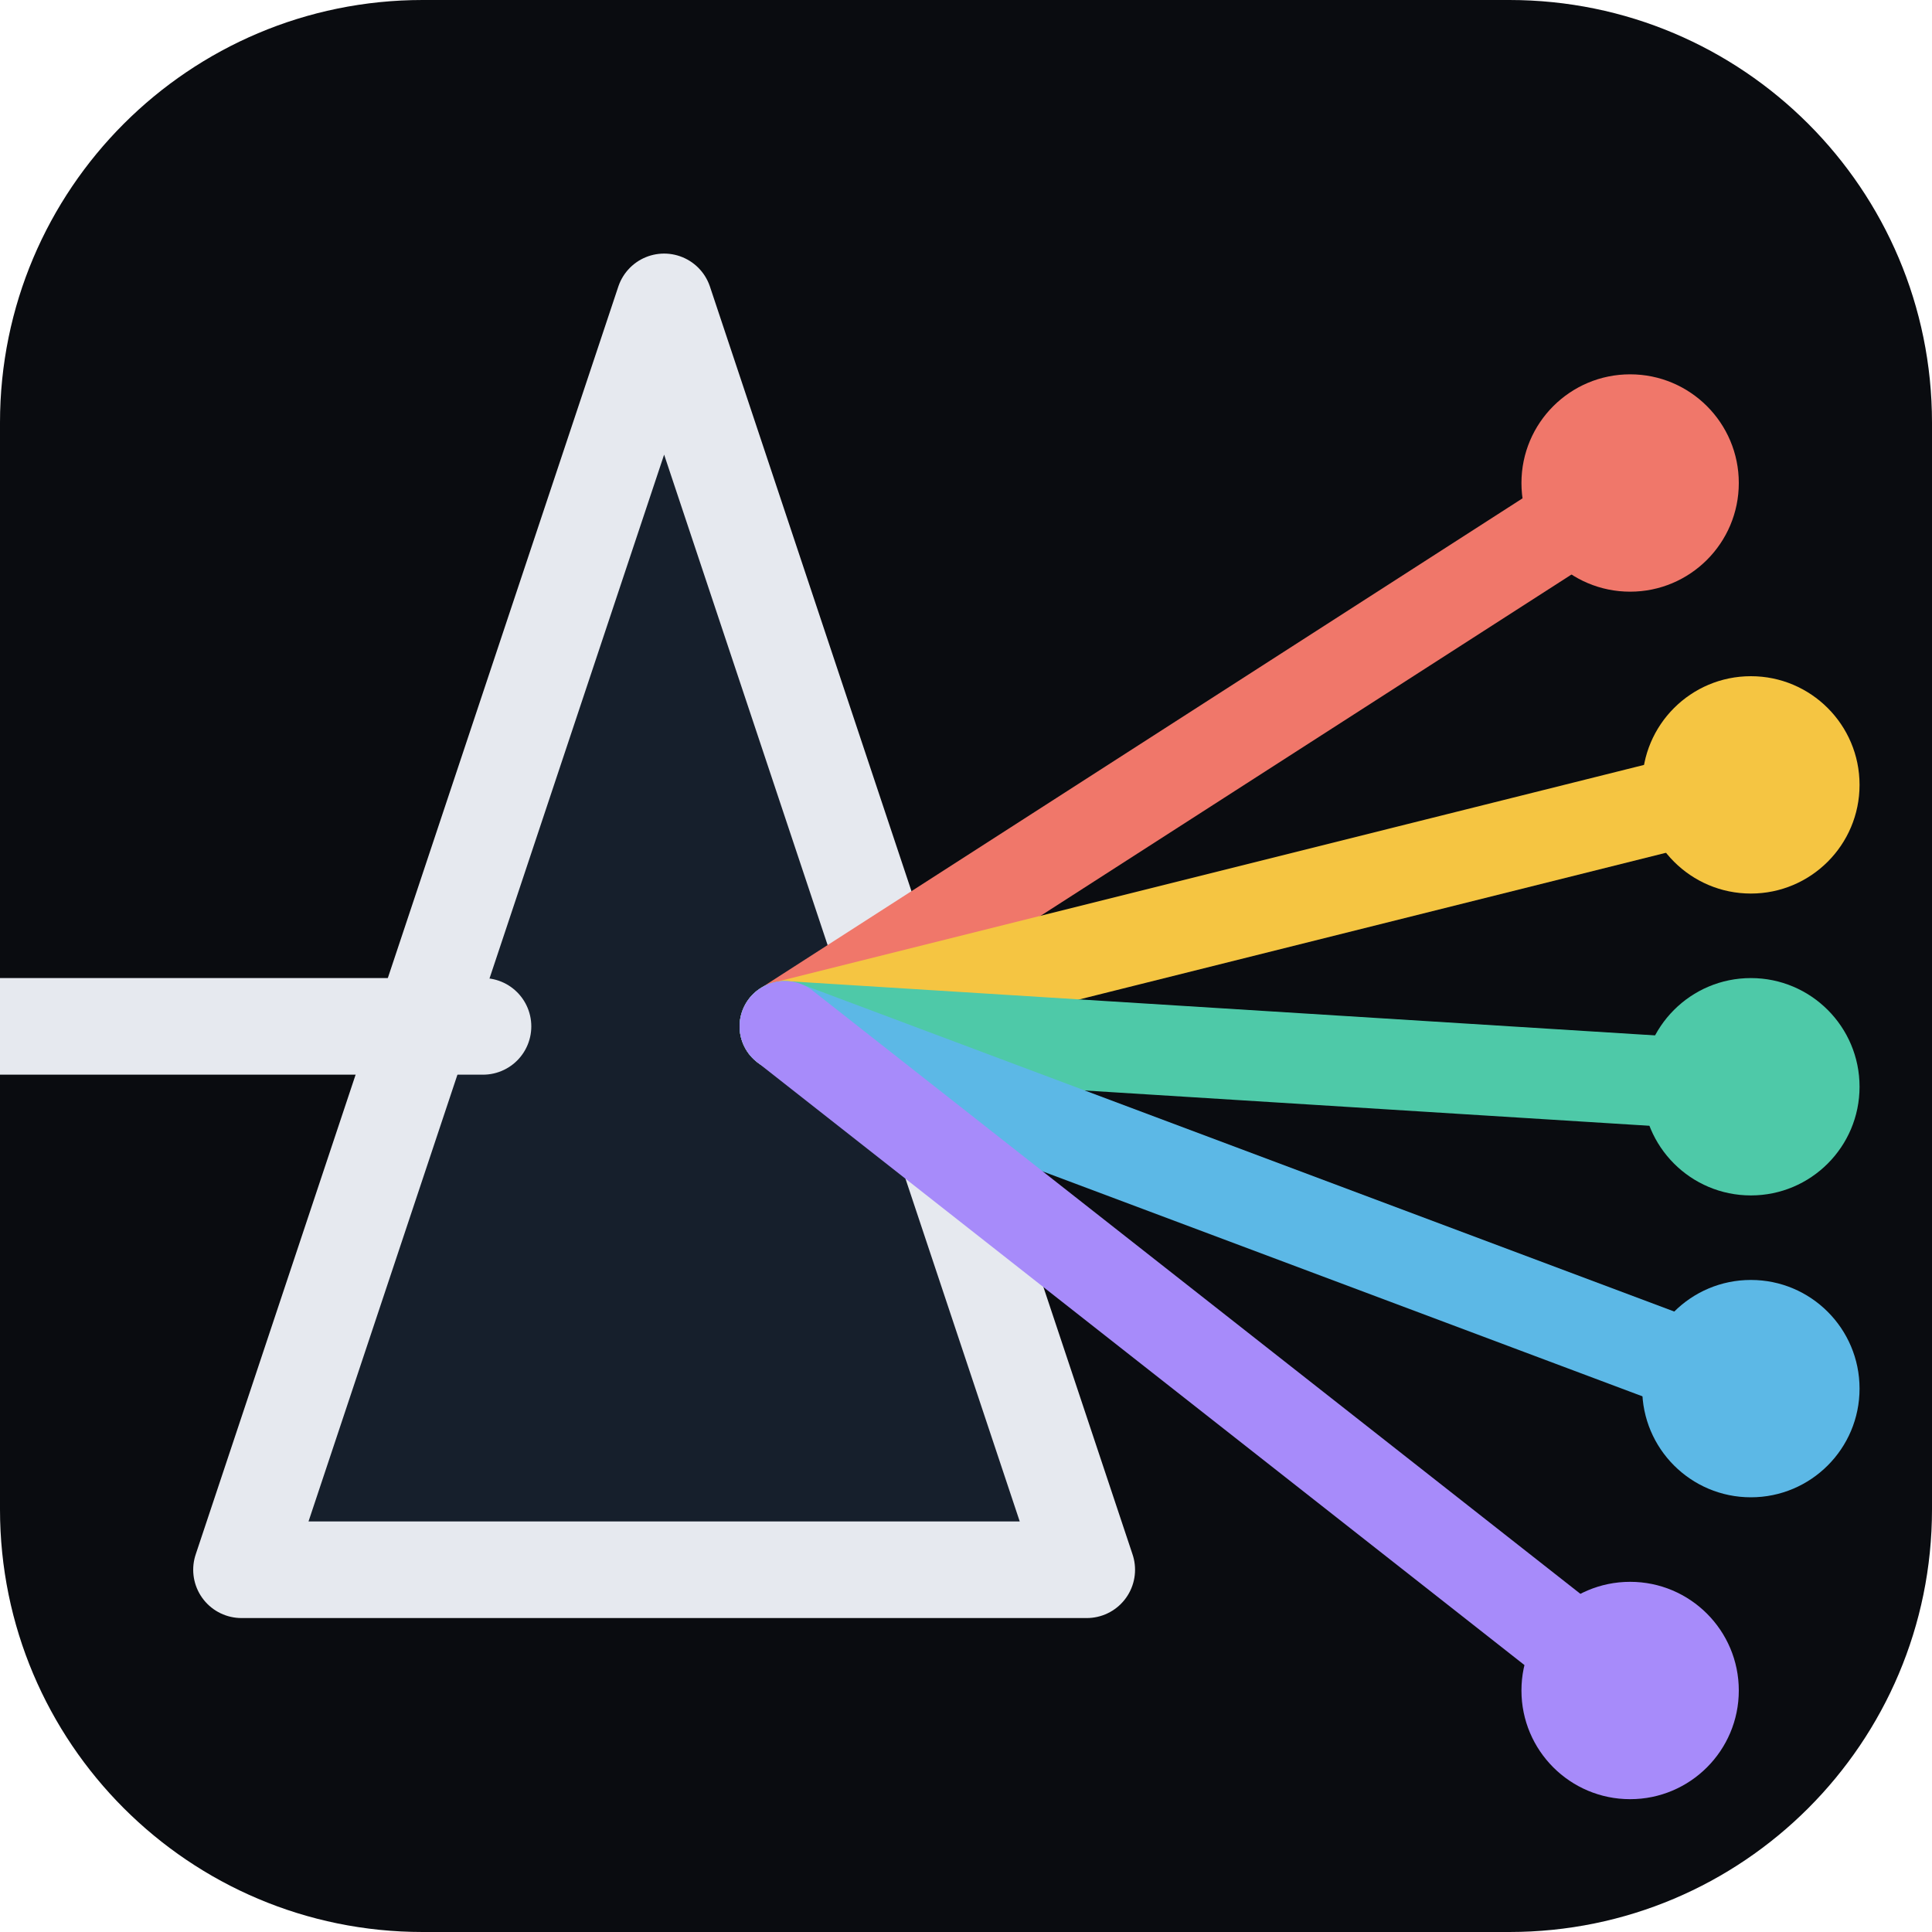
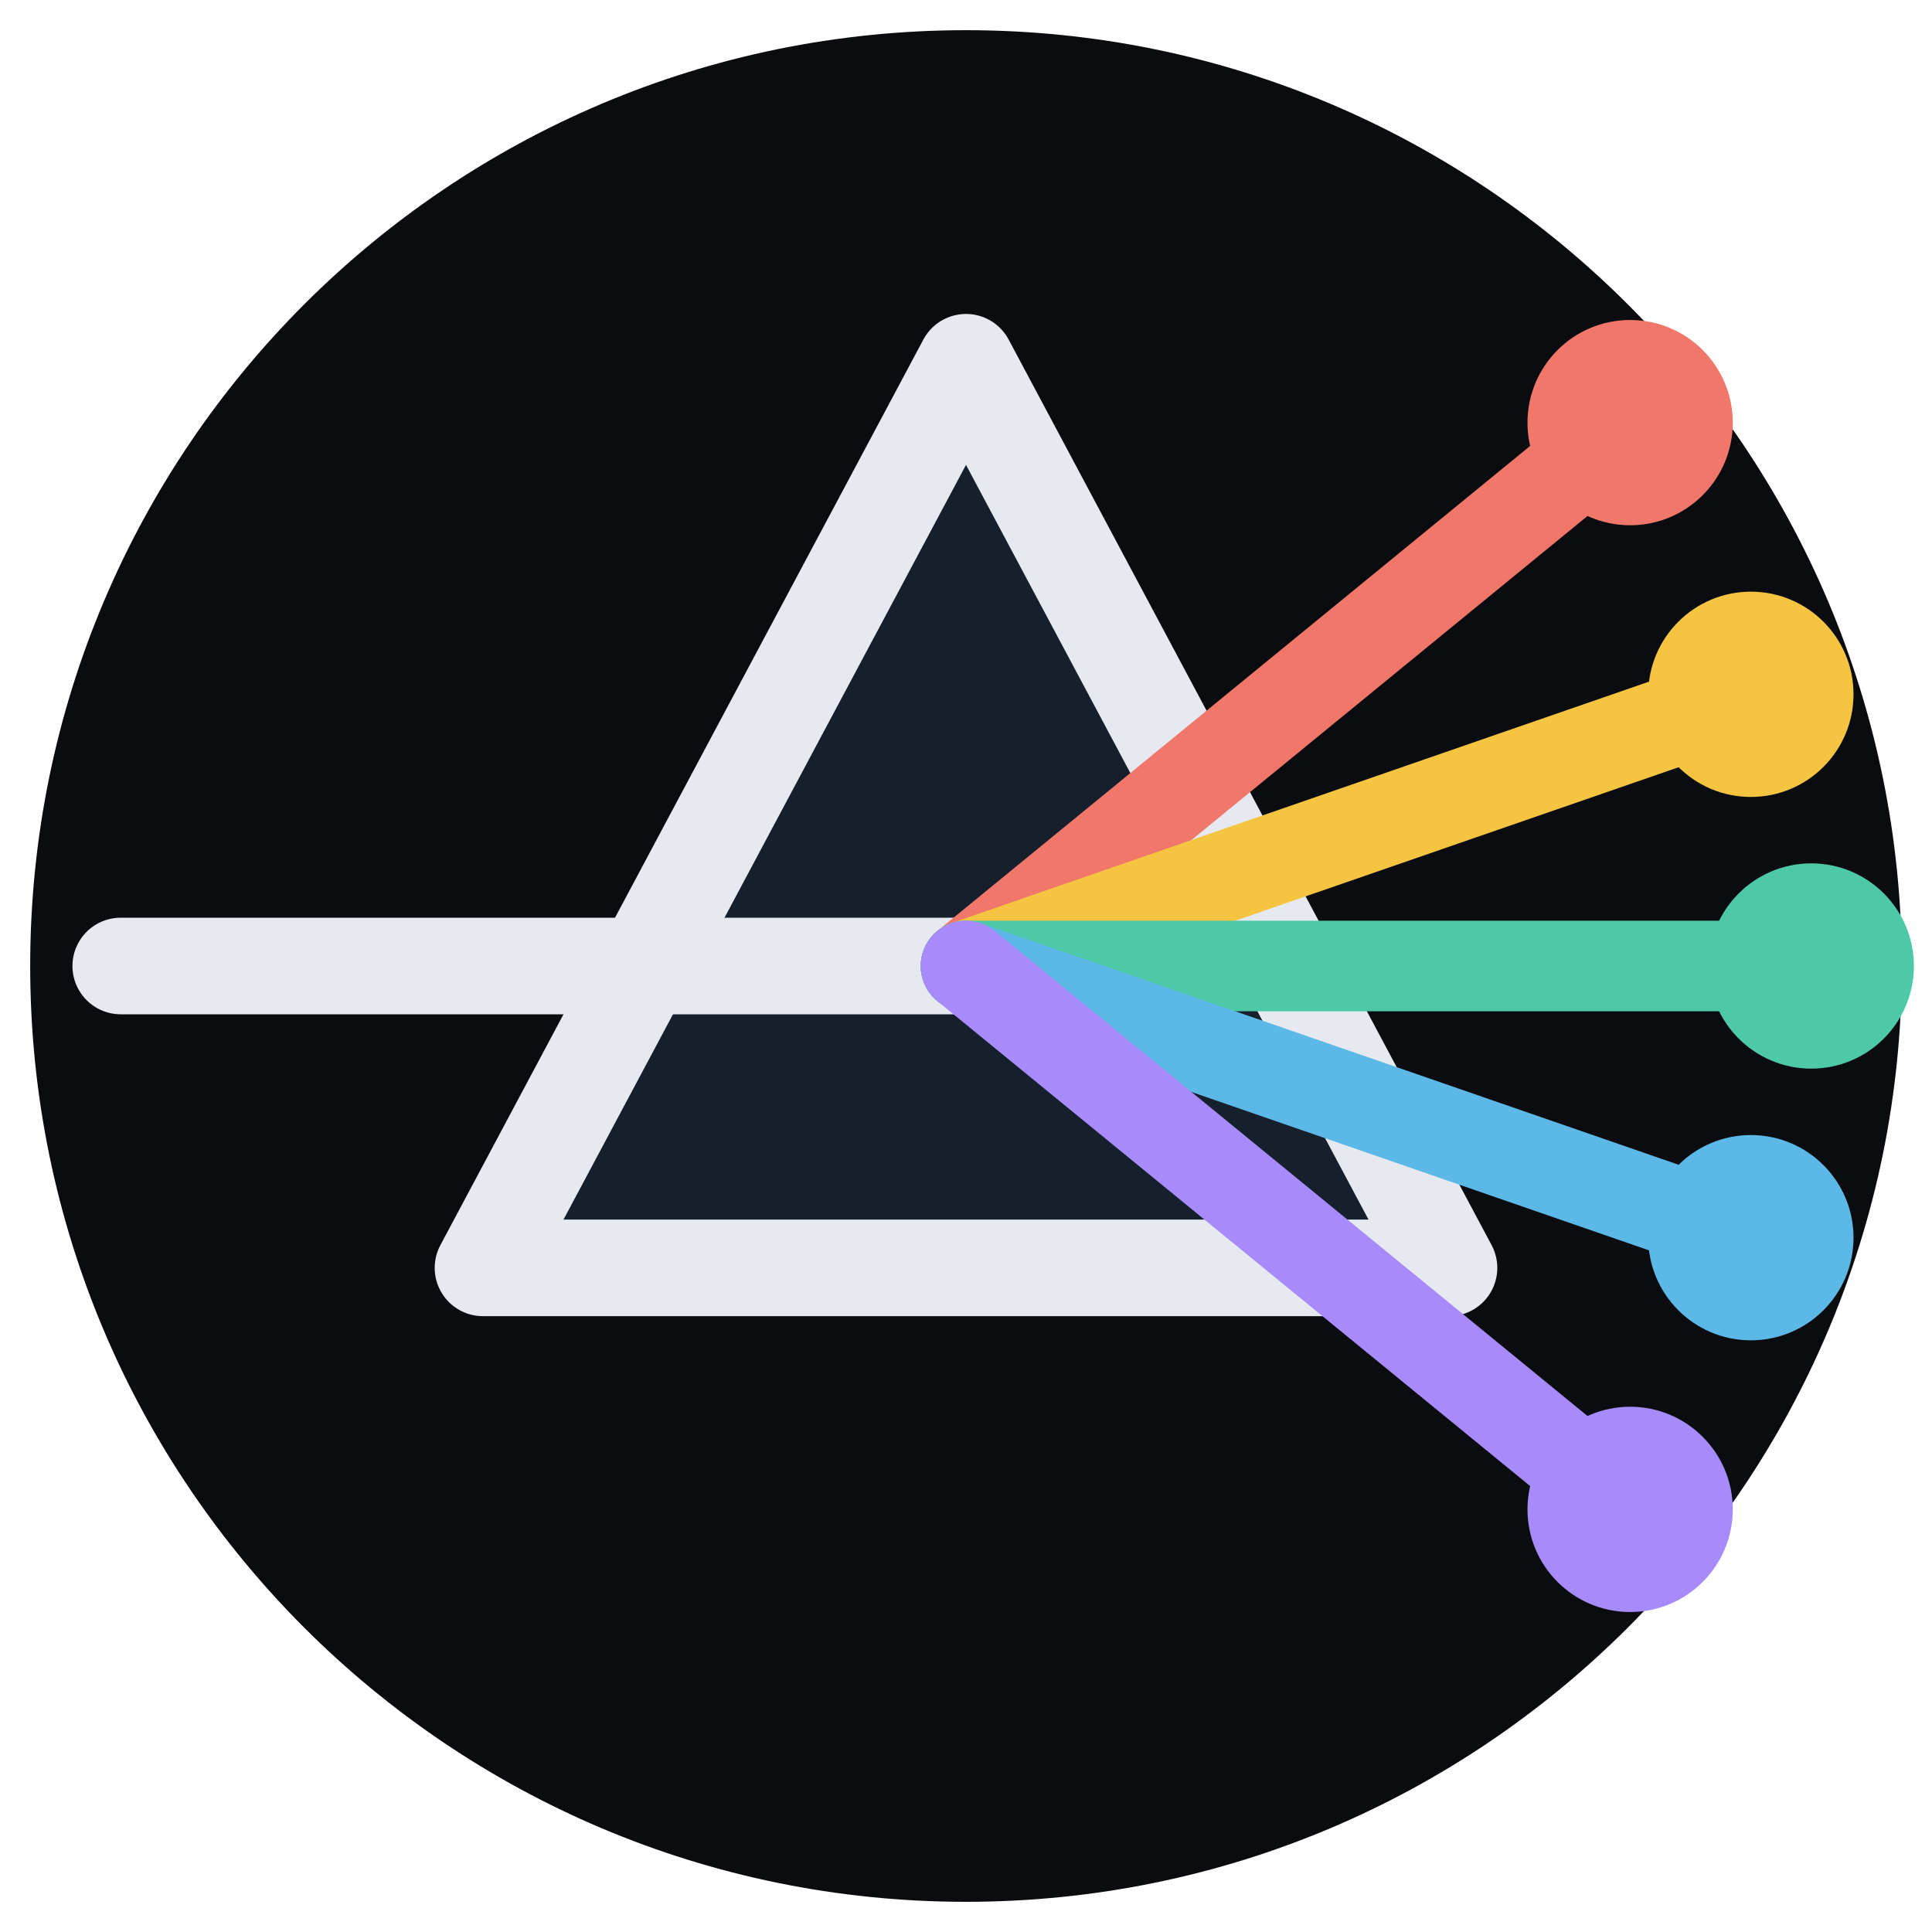
<svg xmlns="http://www.w3.org/2000/svg" viewBox="0 0 32 32" fill="none">
-   <rect width="32" height="32" rx="7" fill="#0a0c10" />
-   <path d="M11 5 L4 26 L18 26 Z" stroke="#e6e9ef" stroke-width="1.6" stroke-linejoin="round" fill="rgba(110,168,254,0.12)" />
-   <path d="M0 17 H8" stroke="#e6e9ef" stroke-width="1.6" stroke-linecap="round" />
+   <circle cx="16" cy="16" r="15.5" fill="#0a0c10" />
+   <path d="M16 6 L8 21 L24 21 Z" stroke="#e6e9ef" stroke-width="1.6" stroke-linejoin="round" fill="rgba(110,168,254,0.12)" />
+   <path d="M2 16 H16" stroke="#e6e9ef" stroke-width="1.6" stroke-linecap="round" />
  <g stroke-width="1.5" stroke-linecap="round">
-     <path d="M13 17 L27 8" stroke="#f0776a" />
-     <path d="M13 17 L29 13" stroke="#f5c542" />
-     <path d="M13 17 L29 18" stroke="#4ec9a8" />
-     <path d="M13 17 L29 23" stroke="#5cb8e6" />
-     <path d="M13 17 L27 28" stroke="#a78bfa" />
+     <path d="M16 16 L27 7" stroke="#f0776a" />
+     <path d="M16 16 L29 11.5" stroke="#f5c542" />
+     <path d="M16 16 L30 16" stroke="#4ec9a8" />
+     <path d="M16 16 L29 20.5" stroke="#5cb8e6" />
+     <path d="M16 16 L27 25" stroke="#a78bfa" />
  </g>
  <g>
-     <circle cx="27" cy="8" r="1.8" fill="#f0776a" />
-     <circle cx="29" cy="13" r="1.8" fill="#f5c542" />
-     <circle cx="29" cy="18" r="1.8" fill="#4ec9a8" />
-     <circle cx="29" cy="23" r="1.8" fill="#5cb8e6" />
-     <circle cx="27" cy="28" r="1.8" fill="#a78bfa" />
+     <circle cx="27" cy="7" r="1.7" fill="#f0776a" />
+     <circle cx="29" cy="11.5" r="1.7" fill="#f5c542" />
+     <circle cx="30" cy="16" r="1.7" fill="#4ec9a8" />
+     <circle cx="29" cy="20.5" r="1.7" fill="#5cb8e6" />
+     <circle cx="27" cy="25" r="1.7" fill="#a78bfa" />
  </g>
</svg>
